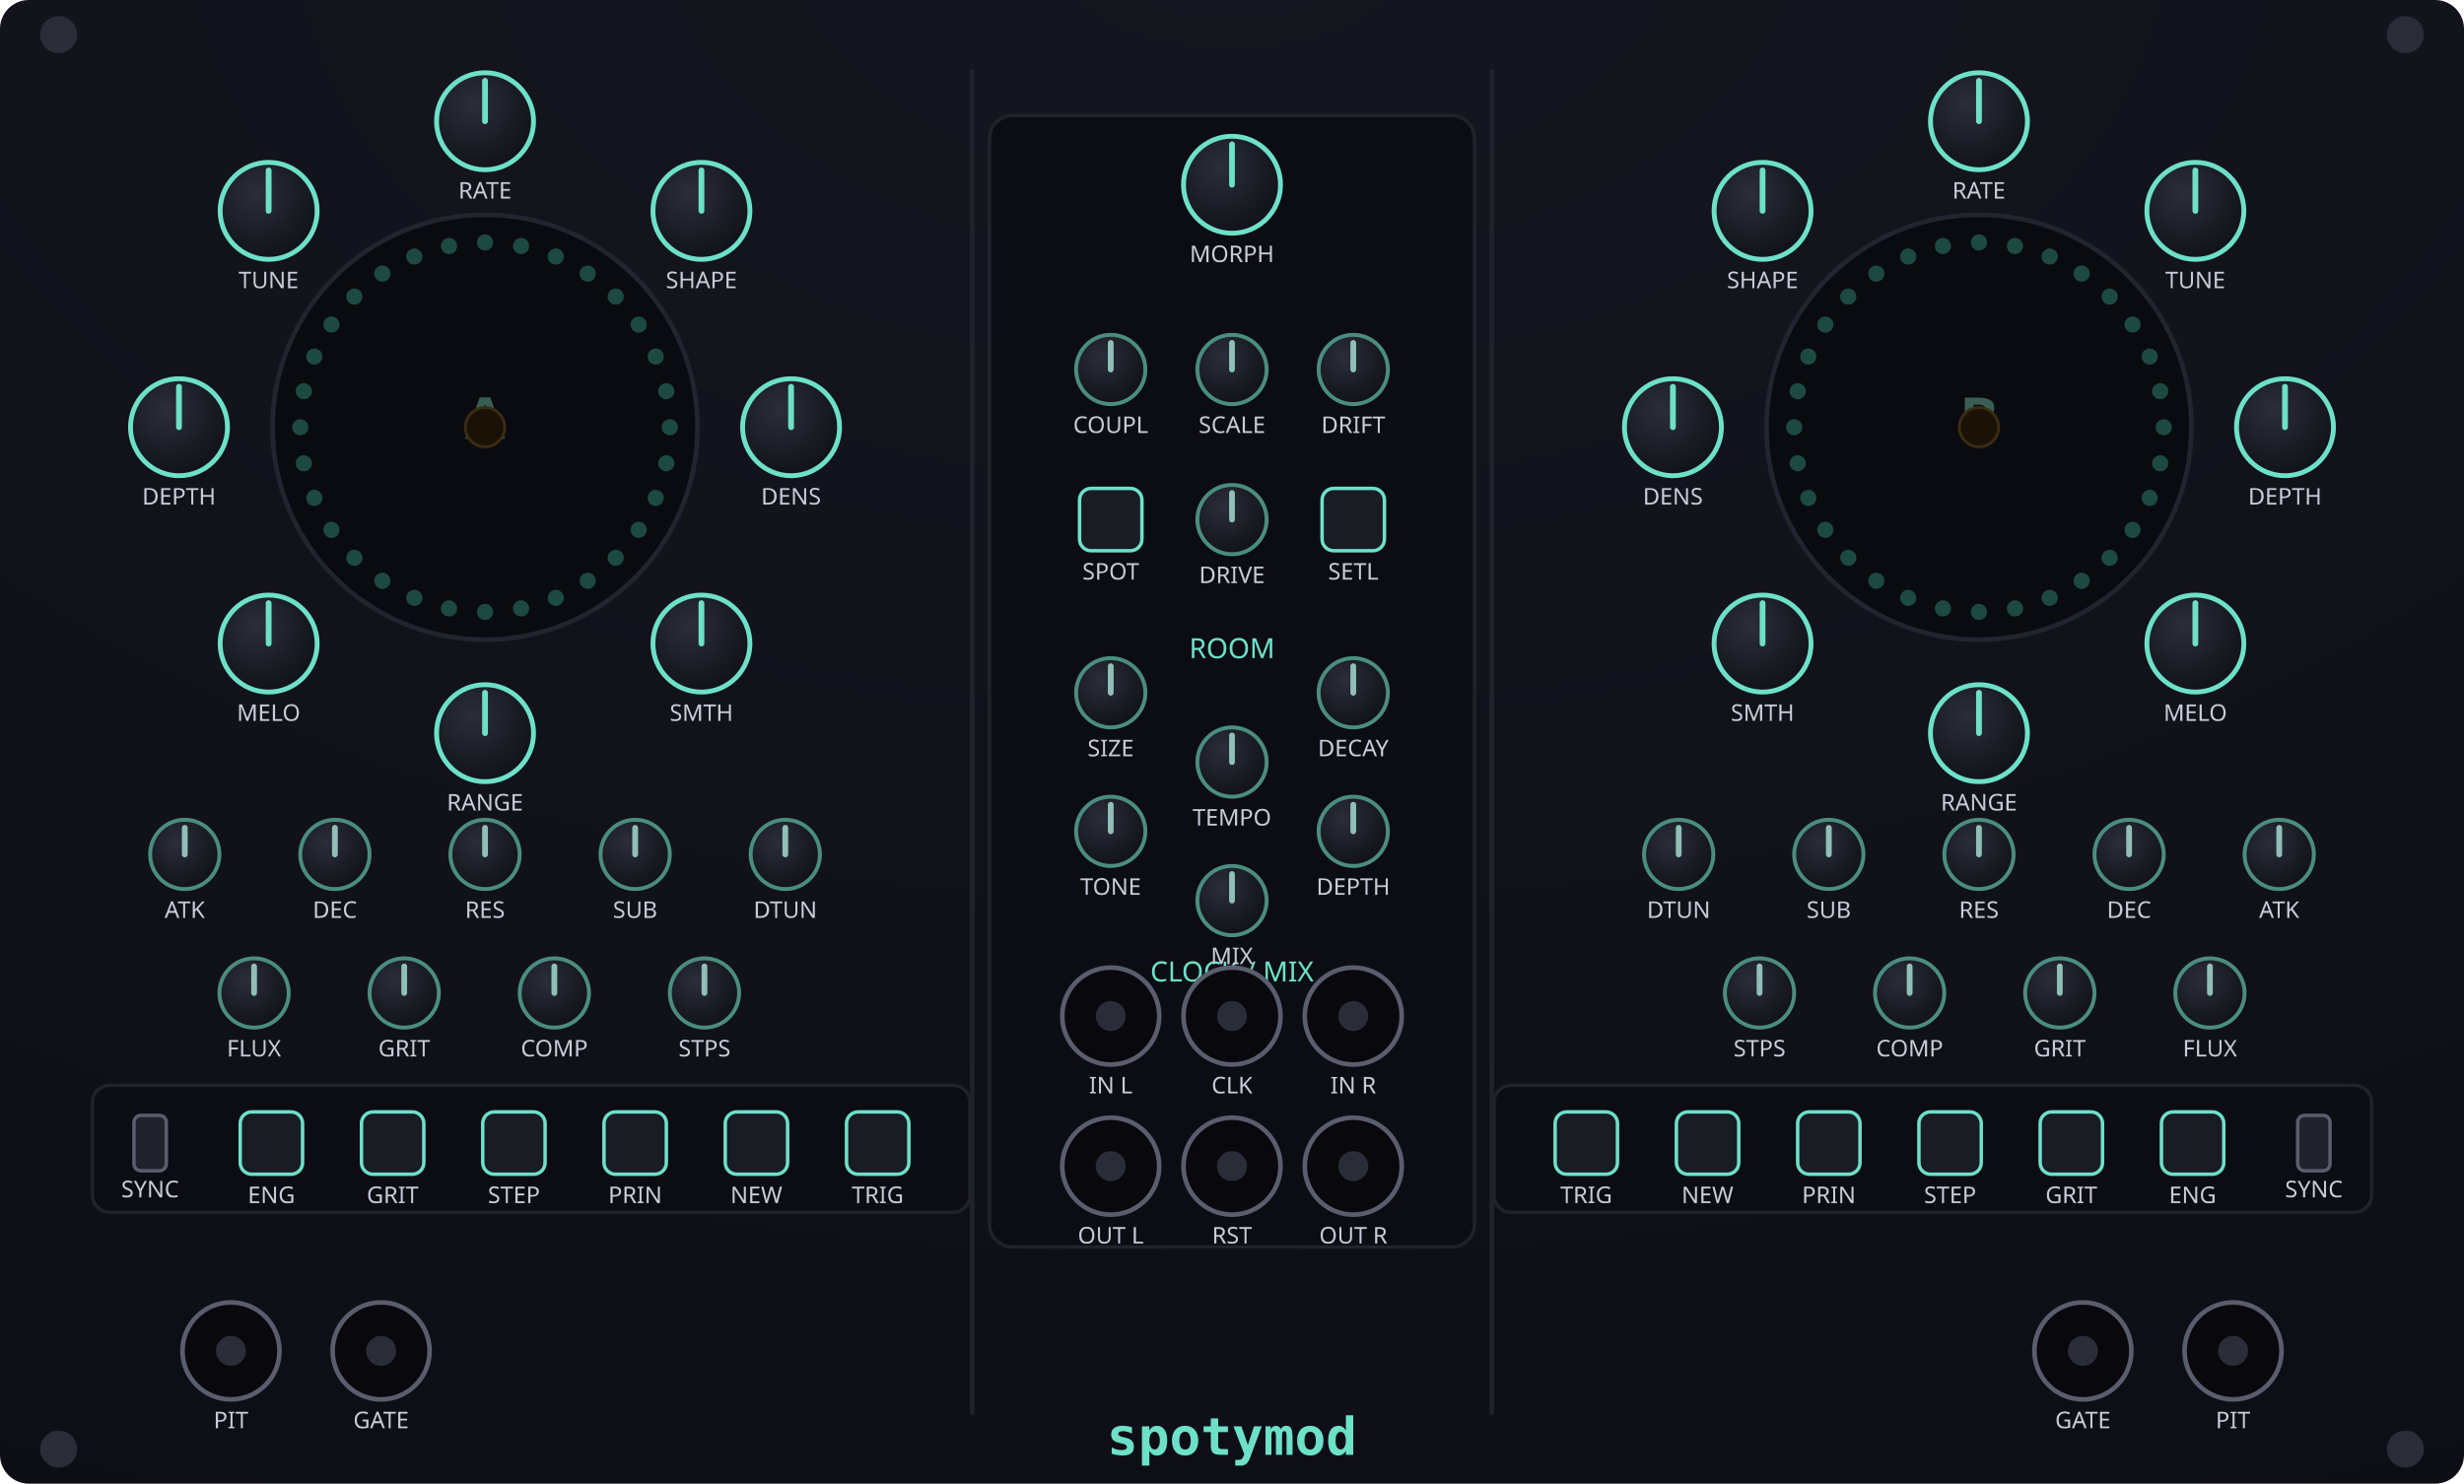
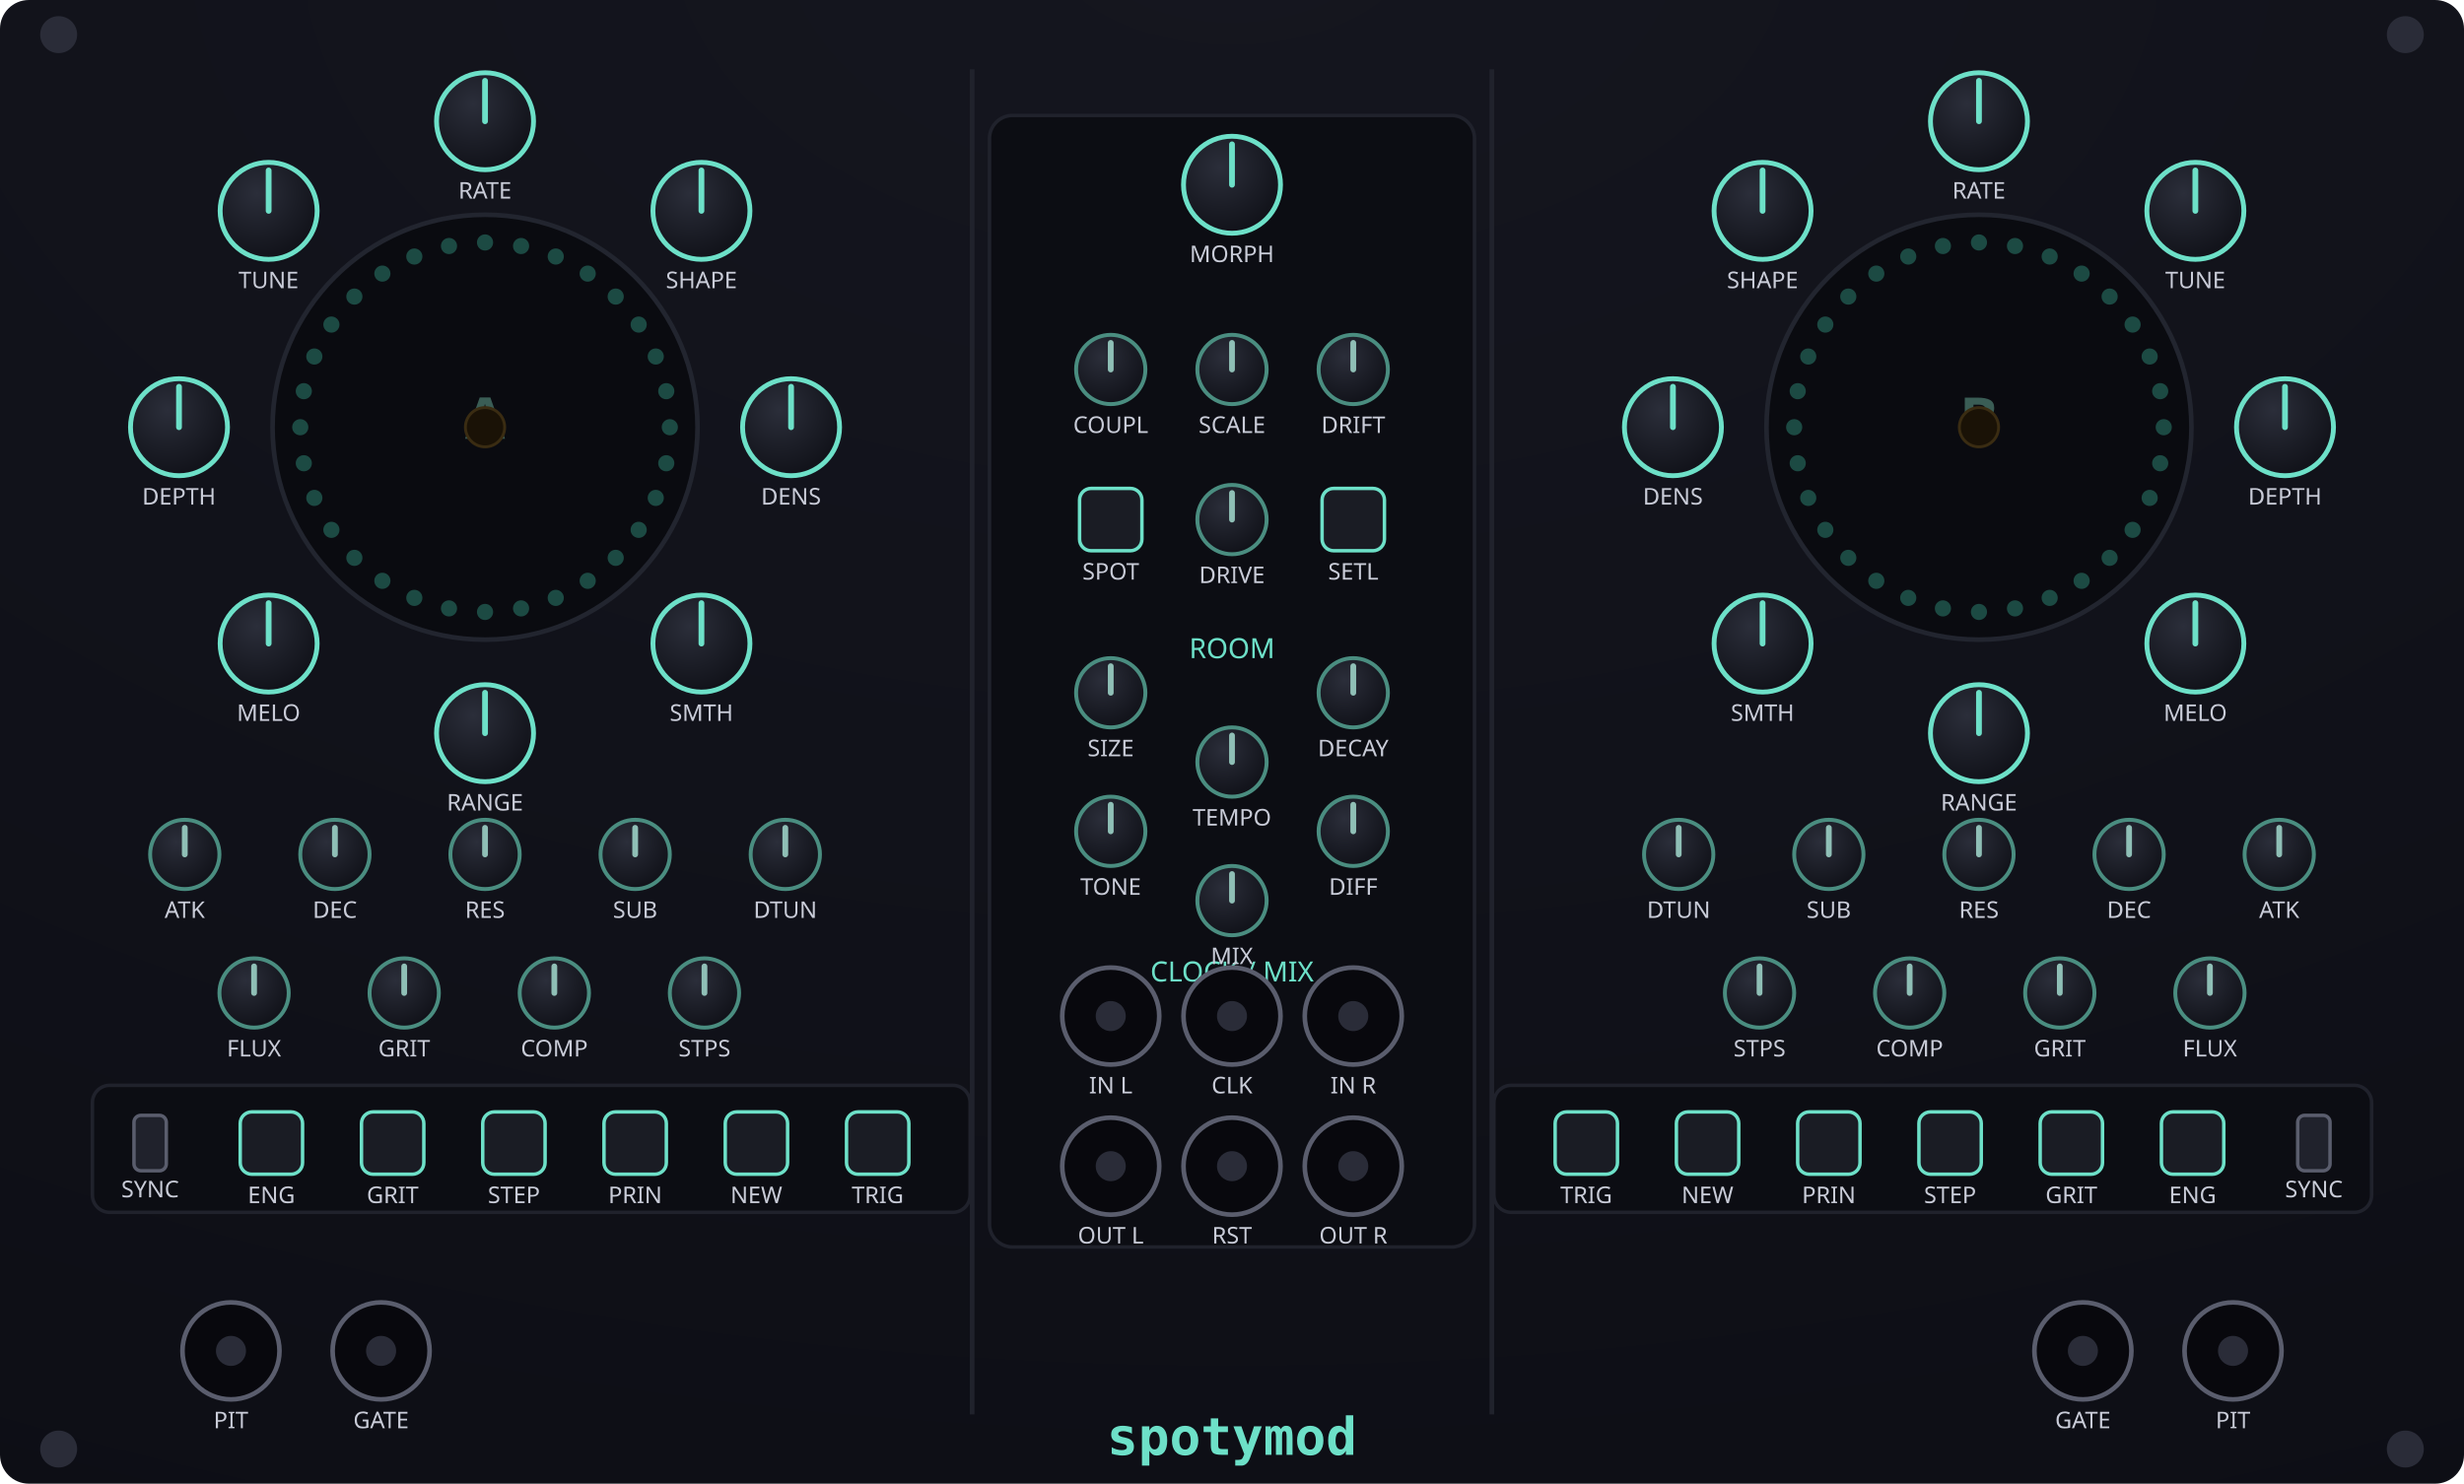
<svg xmlns="http://www.w3.org/2000/svg" width="213.360mm" height="128.500mm" viewBox="0 0 213.360 128.500">
  <defs>
    <radialGradient id="knobMetal" cx="38%" cy="32%" r="75%">
      <stop offset="0%" stop-color="#2b2e3a" />
      <stop offset="55%" stop-color="#1b1d26" />
      <stop offset="100%" stop-color="#0f1017" />
    </radialGradient>
    <radialGradient id="plate" cx="50%" cy="-5%" r="120%">
      <stop offset="0%" stop-color="#15161f" />
      <stop offset="100%" stop-color="#0d0e15" />
    </radialGradient>
    <filter id="ledGlow" x="-140%" y="-140%" width="380%" height="380%">
      <feGaussianBlur stdDeviation="0.6" result="b" />
      <feMerge>
        <feMergeNode in="b" />
        <feMergeNode in="SourceGraphic" />
      </feMerge>
    </filter>
  </defs>
  <rect x="0" y="0" width="213.360" height="128.500" rx="2.5" fill="url(#plate)" />
  <line x1="84.180" y1="6" x2="84.180" y2="122.500" stroke="#20222c" stroke-width="0.4" />
  <line x1="129.180" y1="6" x2="129.180" y2="122.500" stroke="#20222c" stroke-width="0.4" />
  <circle cx="5.080" cy="3.000" r="1.6" fill="#2a2c38" />
  <circle cx="5.080" cy="125.500" r="1.6" fill="#2a2c38" />
  <circle cx="208.280" cy="3.000" r="1.6" fill="#2a2c38" />
  <circle cx="208.280" cy="125.500" r="1.6" fill="#2a2c38" />
  <circle cx="42.000" cy="37.000" r="18.400" fill="#0a0b10" stroke="#22252f" stroke-width="0.4" />
  <circle cx="42.000" cy="21.000" r="0.7" fill="#1c4a43" />
  <circle cx="45.121" cy="21.307" r="0.7" fill="#1c4a43" />
  <circle cx="48.123" cy="22.218" r="0.7" fill="#1c4a43" />
  <circle cx="50.889" cy="23.696" r="0.7" fill="#1c4a43" />
  <circle cx="53.314" cy="25.686" r="0.7" fill="#1c4a43" />
  <circle cx="55.304" cy="28.111" r="0.7" fill="#1c4a43" />
  <circle cx="56.782" cy="30.877" r="0.7" fill="#1c4a43" />
  <circle cx="57.693" cy="33.879" r="0.7" fill="#1c4a43" />
  <circle cx="58.000" cy="37.000" r="0.7" fill="#1c4a43" />
  <circle cx="57.693" cy="40.121" r="0.7" fill="#1c4a43" />
  <circle cx="56.782" cy="43.123" r="0.7" fill="#1c4a43" />
  <circle cx="55.304" cy="45.889" r="0.7" fill="#1c4a43" />
  <circle cx="53.314" cy="48.314" r="0.7" fill="#1c4a43" />
  <circle cx="50.889" cy="50.304" r="0.7" fill="#1c4a43" />
  <circle cx="48.123" cy="51.782" r="0.7" fill="#1c4a43" />
  <circle cx="45.121" cy="52.693" r="0.7" fill="#1c4a43" />
  <circle cx="42.000" cy="53.000" r="0.7" fill="#1c4a43" />
  <circle cx="38.879" cy="52.693" r="0.7" fill="#1c4a43" />
  <circle cx="35.877" cy="51.782" r="0.7" fill="#1c4a43" />
  <circle cx="33.111" cy="50.304" r="0.7" fill="#1c4a43" />
  <circle cx="30.686" cy="48.314" r="0.7" fill="#1c4a43" />
  <circle cx="28.696" cy="45.889" r="0.7" fill="#1c4a43" />
  <circle cx="27.218" cy="43.123" r="0.7" fill="#1c4a43" />
  <circle cx="26.307" cy="40.121" r="0.7" fill="#1c4a43" />
  <circle cx="26.000" cy="37.000" r="0.7" fill="#1c4a43" />
  <circle cx="26.307" cy="33.879" r="0.7" fill="#1c4a43" />
  <circle cx="27.218" cy="30.877" r="0.7" fill="#1c4a43" />
  <circle cx="28.696" cy="28.111" r="0.7" fill="#1c4a43" />
  <circle cx="30.686" cy="25.686" r="0.7" fill="#1c4a43" />
  <circle cx="33.111" cy="23.696" r="0.7" fill="#1c4a43" />
  <circle cx="35.877" cy="22.218" r="0.7" fill="#1c4a43" />
  <circle cx="38.879" cy="21.307" r="0.7" fill="#1c4a43" />
  <circle cx="171.360" cy="37.000" r="18.400" fill="#0a0b10" stroke="#22252f" stroke-width="0.4" />
  <circle cx="171.360" cy="21.000" r="0.7" fill="#1c4a43" />
  <circle cx="174.481" cy="21.307" r="0.7" fill="#1c4a43" />
  <circle cx="177.483" cy="22.218" r="0.7" fill="#1c4a43" />
  <circle cx="180.249" cy="23.696" r="0.7" fill="#1c4a43" />
  <circle cx="182.674" cy="25.686" r="0.7" fill="#1c4a43" />
  <circle cx="184.664" cy="28.111" r="0.7" fill="#1c4a43" />
  <circle cx="186.142" cy="30.877" r="0.7" fill="#1c4a43" />
  <circle cx="187.053" cy="33.879" r="0.7" fill="#1c4a43" />
  <circle cx="187.360" cy="37.000" r="0.7" fill="#1c4a43" />
  <circle cx="187.053" cy="40.121" r="0.7" fill="#1c4a43" />
  <circle cx="186.142" cy="43.123" r="0.7" fill="#1c4a43" />
  <circle cx="184.664" cy="45.889" r="0.7" fill="#1c4a43" />
  <circle cx="182.674" cy="48.314" r="0.7" fill="#1c4a43" />
  <circle cx="180.249" cy="50.304" r="0.7" fill="#1c4a43" />
  <circle cx="177.483" cy="51.782" r="0.7" fill="#1c4a43" />
  <circle cx="174.481" cy="52.693" r="0.7" fill="#1c4a43" />
  <circle cx="171.360" cy="53.000" r="0.7" fill="#1c4a43" />
  <circle cx="168.239" cy="52.693" r="0.7" fill="#1c4a43" />
  <circle cx="165.237" cy="51.782" r="0.7" fill="#1c4a43" />
  <circle cx="162.471" cy="50.304" r="0.7" fill="#1c4a43" />
  <circle cx="160.046" cy="48.314" r="0.7" fill="#1c4a43" />
  <circle cx="158.056" cy="45.889" r="0.7" fill="#1c4a43" />
  <circle cx="156.578" cy="43.123" r="0.7" fill="#1c4a43" />
  <circle cx="155.667" cy="40.121" r="0.7" fill="#1c4a43" />
  <circle cx="155.360" cy="37.000" r="0.7" fill="#1c4a43" />
  <circle cx="155.667" cy="33.879" r="0.7" fill="#1c4a43" />
  <circle cx="156.578" cy="30.877" r="0.7" fill="#1c4a43" />
  <circle cx="158.056" cy="28.111" r="0.7" fill="#1c4a43" />
  <circle cx="160.046" cy="25.686" r="0.7" fill="#1c4a43" />
  <circle cx="162.471" cy="23.696" r="0.7" fill="#1c4a43" />
  <circle cx="165.237" cy="22.218" r="0.7" fill="#1c4a43" />
  <circle cx="168.239" cy="21.307" r="0.7" fill="#1c4a43" />
  <rect x="8.000" y="94.0" width="76.000" height="11.0" rx="1.5" fill="#0c0d13" stroke="#20222c" stroke-width="0.3" />
  <rect x="129.360" y="94.0" width="76.000" height="11.0" rx="1.5" fill="#0c0d13" stroke="#20222c" stroke-width="0.3" />
  <rect x="85.680" y="10.0" width="42.0" height="98.0" rx="2" fill="#0c0d13" stroke="#20222c" stroke-width="0.3" />
  <text x="42.000" y="38.000" fill="#3a5d55" text-anchor="middle" font-family="sans-serif" font-size="5" font-weight="bold">A</text>
  <text x="171.360" y="38.000" fill="#3a5d55" text-anchor="middle" font-family="sans-serif" font-size="5" font-weight="bold">B</text>
  <text x="106.680" y="57.000" fill="#6de0c8" text-anchor="middle" font-family="sans-serif" font-size="2.4">ROOM</text>
  <text x="106.680" y="85.000" fill="#6de0c8" text-anchor="middle" font-family="sans-serif" font-size="2.4">CLOCK / MIX</text>
  <text x="106.680" y="126.000" fill="#6de0c8" text-anchor="middle" font-family="monospace" font-size="4.5" font-weight="bold">spotymod</text>
  <circle cx="42.000" cy="10.500" r="4.200" fill="url(#knobMetal)" stroke="#6de0c8" stroke-width="0.42" />
  <line x1="42.000" y1="10.500" x2="42.000" y2="7.000" stroke="#6de0c8" stroke-width="0.5" stroke-linecap="round" />
  <text x="42.000" y="17.200" fill="#c9ccd8" text-anchor="middle" font-family="sans-serif" font-size="2.0">RATE</text>
  <circle cx="60.738" cy="18.262" r="4.200" fill="url(#knobMetal)" stroke="#6de0c8" stroke-width="0.42" />
  <line x1="60.738" y1="18.262" x2="60.738" y2="14.762" stroke="#6de0c8" stroke-width="0.5" stroke-linecap="round" />
  <text x="60.738" y="24.962" fill="#c9ccd8" text-anchor="middle" font-family="sans-serif" font-size="2.0">SHAPE</text>
  <circle cx="68.500" cy="37.000" r="4.200" fill="url(#knobMetal)" stroke="#6de0c8" stroke-width="0.42" />
  <line x1="68.500" y1="37.000" x2="68.500" y2="33.500" stroke="#6de0c8" stroke-width="0.5" stroke-linecap="round" />
  <text x="68.500" y="43.700" fill="#c9ccd8" text-anchor="middle" font-family="sans-serif" font-size="2.0">DENS</text>
  <circle cx="60.738" cy="55.738" r="4.200" fill="url(#knobMetal)" stroke="#6de0c8" stroke-width="0.42" />
  <line x1="60.738" y1="55.738" x2="60.738" y2="52.238" stroke="#6de0c8" stroke-width="0.5" stroke-linecap="round" />
  <text x="60.738" y="62.438" fill="#c9ccd8" text-anchor="middle" font-family="sans-serif" font-size="2.0">SMTH</text>
  <circle cx="42.000" cy="63.500" r="4.200" fill="url(#knobMetal)" stroke="#6de0c8" stroke-width="0.42" />
  <line x1="42.000" y1="63.500" x2="42.000" y2="60.000" stroke="#6de0c8" stroke-width="0.5" stroke-linecap="round" />
  <text x="42.000" y="70.200" fill="#c9ccd8" text-anchor="middle" font-family="sans-serif" font-size="2.0">RANGE</text>
  <circle cx="23.262" cy="55.738" r="4.200" fill="url(#knobMetal)" stroke="#6de0c8" stroke-width="0.42" />
  <line x1="23.262" y1="55.738" x2="23.262" y2="52.238" stroke="#6de0c8" stroke-width="0.5" stroke-linecap="round" />
  <text x="23.262" y="62.438" fill="#c9ccd8" text-anchor="middle" font-family="sans-serif" font-size="2.0">MELO</text>
  <circle cx="15.500" cy="37.000" r="4.200" fill="url(#knobMetal)" stroke="#6de0c8" stroke-width="0.42" />
  <line x1="15.500" y1="37.000" x2="15.500" y2="33.500" stroke="#6de0c8" stroke-width="0.5" stroke-linecap="round" />
  <text x="15.500" y="43.700" fill="#c9ccd8" text-anchor="middle" font-family="sans-serif" font-size="2.0">DEPTH</text>
  <circle cx="23.262" cy="18.262" r="4.200" fill="url(#knobMetal)" stroke="#6de0c8" stroke-width="0.42" />
  <line x1="23.262" y1="18.262" x2="23.262" y2="14.762" stroke="#6de0c8" stroke-width="0.5" stroke-linecap="round" />
  <text x="23.262" y="24.962" fill="#c9ccd8" text-anchor="middle" font-family="sans-serif" font-size="2.0">TUNE</text>
  <circle cx="16.000" cy="74.000" r="3.000" fill="url(#knobMetal)" stroke="#4a8d80" stroke-width="0.34" />
  <line x1="16.000" y1="74.000" x2="16.000" y2="71.700" stroke="#8fbfb6" stroke-width="0.5" stroke-linecap="round" />
  <text x="16.000" y="79.500" fill="#c9ccd8" text-anchor="middle" font-family="sans-serif" font-size="2.0">ATK</text>
  <circle cx="29.000" cy="74.000" r="3.000" fill="url(#knobMetal)" stroke="#4a8d80" stroke-width="0.34" />
  <line x1="29.000" y1="74.000" x2="29.000" y2="71.700" stroke="#8fbfb6" stroke-width="0.5" stroke-linecap="round" />
  <text x="29.000" y="79.500" fill="#c9ccd8" text-anchor="middle" font-family="sans-serif" font-size="2.0">DEC</text>
  <circle cx="42.000" cy="74.000" r="3.000" fill="url(#knobMetal)" stroke="#4a8d80" stroke-width="0.34" />
  <line x1="42.000" y1="74.000" x2="42.000" y2="71.700" stroke="#8fbfb6" stroke-width="0.5" stroke-linecap="round" />
  <text x="42.000" y="79.500" fill="#c9ccd8" text-anchor="middle" font-family="sans-serif" font-size="2.0">RES</text>
  <circle cx="55.000" cy="74.000" r="3.000" fill="url(#knobMetal)" stroke="#4a8d80" stroke-width="0.34" />
  <line x1="55.000" y1="74.000" x2="55.000" y2="71.700" stroke="#8fbfb6" stroke-width="0.5" stroke-linecap="round" />
  <text x="55.000" y="79.500" fill="#c9ccd8" text-anchor="middle" font-family="sans-serif" font-size="2.0">SUB</text>
  <circle cx="68.000" cy="74.000" r="3.000" fill="url(#knobMetal)" stroke="#4a8d80" stroke-width="0.34" />
  <line x1="68.000" y1="74.000" x2="68.000" y2="71.700" stroke="#8fbfb6" stroke-width="0.5" stroke-linecap="round" />
  <text x="68.000" y="79.500" fill="#c9ccd8" text-anchor="middle" font-family="sans-serif" font-size="2.0">DTUN</text>
  <circle cx="22.000" cy="86.000" r="3.000" fill="url(#knobMetal)" stroke="#4a8d80" stroke-width="0.34" />
  <line x1="22.000" y1="86.000" x2="22.000" y2="83.700" stroke="#8fbfb6" stroke-width="0.5" stroke-linecap="round" />
  <text x="22.000" y="91.500" fill="#c9ccd8" text-anchor="middle" font-family="sans-serif" font-size="2.0">FLUX</text>
  <circle cx="35.000" cy="86.000" r="3.000" fill="url(#knobMetal)" stroke="#4a8d80" stroke-width="0.34" />
  <line x1="35.000" y1="86.000" x2="35.000" y2="83.700" stroke="#8fbfb6" stroke-width="0.5" stroke-linecap="round" />
  <text x="35.000" y="91.500" fill="#c9ccd8" text-anchor="middle" font-family="sans-serif" font-size="2.0">GRIT</text>
  <circle cx="48.000" cy="86.000" r="3.000" fill="url(#knobMetal)" stroke="#4a8d80" stroke-width="0.34" />
  <line x1="48.000" y1="86.000" x2="48.000" y2="83.700" stroke="#8fbfb6" stroke-width="0.5" stroke-linecap="round" />
  <text x="48.000" y="91.500" fill="#c9ccd8" text-anchor="middle" font-family="sans-serif" font-size="2.0">COMP</text>
  <circle cx="61.000" cy="86.000" r="3.000" fill="url(#knobMetal)" stroke="#4a8d80" stroke-width="0.34" />
  <line x1="61.000" y1="86.000" x2="61.000" y2="83.700" stroke="#8fbfb6" stroke-width="0.5" stroke-linecap="round" />
  <text x="61.000" y="91.500" fill="#c9ccd8" text-anchor="middle" font-family="sans-serif" font-size="2.0">STPS</text>
  <rect x="11.600" y="96.600" width="2.8" height="4.8" rx="0.6" fill="#20222c" stroke="#5a5d6d" stroke-width="0.3" />
  <text x="13.000" y="103.700" fill="#c9ccd8" text-anchor="middle" font-family="sans-serif" font-size="2.0">SYNC</text>
  <rect x="20.800" y="96.300" width="5.400" height="5.400" rx="1.0" fill="#1a1c24" stroke="#6de0c8" stroke-width="0.3" />
  <text x="23.500" y="104.200" fill="#c9ccd8" text-anchor="middle" font-family="sans-serif" font-size="2.0">ENG</text>
  <rect x="31.300" y="96.300" width="5.400" height="5.400" rx="1.0" fill="#1a1c24" stroke="#6de0c8" stroke-width="0.3" />
  <text x="34.000" y="104.200" fill="#c9ccd8" text-anchor="middle" font-family="sans-serif" font-size="2.0">GRIT</text>
  <rect x="41.800" y="96.300" width="5.400" height="5.400" rx="1.0" fill="#1a1c24" stroke="#6de0c8" stroke-width="0.3" />
  <text x="44.500" y="104.200" fill="#c9ccd8" text-anchor="middle" font-family="sans-serif" font-size="2.0">STEP</text>
  <rect x="52.300" y="96.300" width="5.400" height="5.400" rx="1.0" fill="#1a1c24" stroke="#6de0c8" stroke-width="0.3" />
  <text x="55.000" y="104.200" fill="#c9ccd8" text-anchor="middle" font-family="sans-serif" font-size="2.0">PRIN</text>
  <rect x="62.800" y="96.300" width="5.400" height="5.400" rx="1.0" fill="#1a1c24" stroke="#6de0c8" stroke-width="0.3" />
  <text x="65.500" y="104.200" fill="#c9ccd8" text-anchor="middle" font-family="sans-serif" font-size="2.0">NEW</text>
  <rect x="73.300" y="96.300" width="5.400" height="5.400" rx="1.0" fill="#1a1c24" stroke="#6de0c8" stroke-width="0.3" />
  <text x="76.000" y="104.200" fill="#c9ccd8" text-anchor="middle" font-family="sans-serif" font-size="2.0">TRIG</text>
  <circle cx="171.360" cy="10.500" r="4.200" fill="url(#knobMetal)" stroke="#6de0c8" stroke-width="0.42" />
  <line x1="171.360" y1="10.500" x2="171.360" y2="7.000" stroke="#6de0c8" stroke-width="0.5" stroke-linecap="round" />
  <text x="171.360" y="17.200" fill="#c9ccd8" text-anchor="middle" font-family="sans-serif" font-size="2.0">RATE</text>
  <circle cx="152.622" cy="18.262" r="4.200" fill="url(#knobMetal)" stroke="#6de0c8" stroke-width="0.42" />
  <line x1="152.622" y1="18.262" x2="152.622" y2="14.762" stroke="#6de0c8" stroke-width="0.5" stroke-linecap="round" />
  <text x="152.622" y="24.962" fill="#c9ccd8" text-anchor="middle" font-family="sans-serif" font-size="2.0">SHAPE</text>
  <circle cx="144.860" cy="37.000" r="4.200" fill="url(#knobMetal)" stroke="#6de0c8" stroke-width="0.42" />
  <line x1="144.860" y1="37.000" x2="144.860" y2="33.500" stroke="#6de0c8" stroke-width="0.5" stroke-linecap="round" />
  <text x="144.860" y="43.700" fill="#c9ccd8" text-anchor="middle" font-family="sans-serif" font-size="2.0">DENS</text>
  <circle cx="152.622" cy="55.738" r="4.200" fill="url(#knobMetal)" stroke="#6de0c8" stroke-width="0.42" />
  <line x1="152.622" y1="55.738" x2="152.622" y2="52.238" stroke="#6de0c8" stroke-width="0.5" stroke-linecap="round" />
  <text x="152.622" y="62.438" fill="#c9ccd8" text-anchor="middle" font-family="sans-serif" font-size="2.0">SMTH</text>
  <circle cx="171.360" cy="63.500" r="4.200" fill="url(#knobMetal)" stroke="#6de0c8" stroke-width="0.42" />
  <line x1="171.360" y1="63.500" x2="171.360" y2="60.000" stroke="#6de0c8" stroke-width="0.5" stroke-linecap="round" />
  <text x="171.360" y="70.200" fill="#c9ccd8" text-anchor="middle" font-family="sans-serif" font-size="2.0">RANGE</text>
  <circle cx="190.098" cy="55.738" r="4.200" fill="url(#knobMetal)" stroke="#6de0c8" stroke-width="0.42" />
  <line x1="190.098" y1="55.738" x2="190.098" y2="52.238" stroke="#6de0c8" stroke-width="0.5" stroke-linecap="round" />
  <text x="190.098" y="62.438" fill="#c9ccd8" text-anchor="middle" font-family="sans-serif" font-size="2.0">MELO</text>
  <circle cx="197.860" cy="37.000" r="4.200" fill="url(#knobMetal)" stroke="#6de0c8" stroke-width="0.42" />
  <line x1="197.860" y1="37.000" x2="197.860" y2="33.500" stroke="#6de0c8" stroke-width="0.5" stroke-linecap="round" />
  <text x="197.860" y="43.700" fill="#c9ccd8" text-anchor="middle" font-family="sans-serif" font-size="2.0">DEPTH</text>
  <circle cx="190.098" cy="18.262" r="4.200" fill="url(#knobMetal)" stroke="#6de0c8" stroke-width="0.42" />
  <line x1="190.098" y1="18.262" x2="190.098" y2="14.762" stroke="#6de0c8" stroke-width="0.5" stroke-linecap="round" />
  <text x="190.098" y="24.962" fill="#c9ccd8" text-anchor="middle" font-family="sans-serif" font-size="2.0">TUNE</text>
  <circle cx="197.360" cy="74.000" r="3.000" fill="url(#knobMetal)" stroke="#4a8d80" stroke-width="0.34" />
  <line x1="197.360" y1="74.000" x2="197.360" y2="71.700" stroke="#8fbfb6" stroke-width="0.5" stroke-linecap="round" />
  <text x="197.360" y="79.500" fill="#c9ccd8" text-anchor="middle" font-family="sans-serif" font-size="2.0">ATK</text>
  <circle cx="184.360" cy="74.000" r="3.000" fill="url(#knobMetal)" stroke="#4a8d80" stroke-width="0.34" />
  <line x1="184.360" y1="74.000" x2="184.360" y2="71.700" stroke="#8fbfb6" stroke-width="0.5" stroke-linecap="round" />
  <text x="184.360" y="79.500" fill="#c9ccd8" text-anchor="middle" font-family="sans-serif" font-size="2.0">DEC</text>
  <circle cx="171.360" cy="74.000" r="3.000" fill="url(#knobMetal)" stroke="#4a8d80" stroke-width="0.34" />
  <line x1="171.360" y1="74.000" x2="171.360" y2="71.700" stroke="#8fbfb6" stroke-width="0.5" stroke-linecap="round" />
  <text x="171.360" y="79.500" fill="#c9ccd8" text-anchor="middle" font-family="sans-serif" font-size="2.0">RES</text>
  <circle cx="158.360" cy="74.000" r="3.000" fill="url(#knobMetal)" stroke="#4a8d80" stroke-width="0.34" />
  <line x1="158.360" y1="74.000" x2="158.360" y2="71.700" stroke="#8fbfb6" stroke-width="0.5" stroke-linecap="round" />
  <text x="158.360" y="79.500" fill="#c9ccd8" text-anchor="middle" font-family="sans-serif" font-size="2.0">SUB</text>
  <circle cx="145.360" cy="74.000" r="3.000" fill="url(#knobMetal)" stroke="#4a8d80" stroke-width="0.34" />
  <line x1="145.360" y1="74.000" x2="145.360" y2="71.700" stroke="#8fbfb6" stroke-width="0.5" stroke-linecap="round" />
  <text x="145.360" y="79.500" fill="#c9ccd8" text-anchor="middle" font-family="sans-serif" font-size="2.0">DTUN</text>
  <circle cx="191.360" cy="86.000" r="3.000" fill="url(#knobMetal)" stroke="#4a8d80" stroke-width="0.34" />
  <line x1="191.360" y1="86.000" x2="191.360" y2="83.700" stroke="#8fbfb6" stroke-width="0.5" stroke-linecap="round" />
  <text x="191.360" y="91.500" fill="#c9ccd8" text-anchor="middle" font-family="sans-serif" font-size="2.0">FLUX</text>
  <circle cx="178.360" cy="86.000" r="3.000" fill="url(#knobMetal)" stroke="#4a8d80" stroke-width="0.34" />
  <line x1="178.360" y1="86.000" x2="178.360" y2="83.700" stroke="#8fbfb6" stroke-width="0.5" stroke-linecap="round" />
  <text x="178.360" y="91.500" fill="#c9ccd8" text-anchor="middle" font-family="sans-serif" font-size="2.0">GRIT</text>
  <circle cx="165.360" cy="86.000" r="3.000" fill="url(#knobMetal)" stroke="#4a8d80" stroke-width="0.34" />
  <line x1="165.360" y1="86.000" x2="165.360" y2="83.700" stroke="#8fbfb6" stroke-width="0.5" stroke-linecap="round" />
  <text x="165.360" y="91.500" fill="#c9ccd8" text-anchor="middle" font-family="sans-serif" font-size="2.0">COMP</text>
  <circle cx="152.360" cy="86.000" r="3.000" fill="url(#knobMetal)" stroke="#4a8d80" stroke-width="0.34" />
  <line x1="152.360" y1="86.000" x2="152.360" y2="83.700" stroke="#8fbfb6" stroke-width="0.5" stroke-linecap="round" />
  <text x="152.360" y="91.500" fill="#c9ccd8" text-anchor="middle" font-family="sans-serif" font-size="2.0">STPS</text>
  <rect x="198.960" y="96.600" width="2.8" height="4.8" rx="0.6" fill="#20222c" stroke="#5a5d6d" stroke-width="0.3" />
  <text x="200.360" y="103.700" fill="#c9ccd8" text-anchor="middle" font-family="sans-serif" font-size="2.0">SYNC</text>
  <rect x="187.160" y="96.300" width="5.400" height="5.400" rx="1.0" fill="#1a1c24" stroke="#6de0c8" stroke-width="0.3" />
  <text x="189.860" y="104.200" fill="#c9ccd8" text-anchor="middle" font-family="sans-serif" font-size="2.0">ENG</text>
  <rect x="176.660" y="96.300" width="5.400" height="5.400" rx="1.0" fill="#1a1c24" stroke="#6de0c8" stroke-width="0.3" />
  <text x="179.360" y="104.200" fill="#c9ccd8" text-anchor="middle" font-family="sans-serif" font-size="2.0">GRIT</text>
  <rect x="166.160" y="96.300" width="5.400" height="5.400" rx="1.0" fill="#1a1c24" stroke="#6de0c8" stroke-width="0.3" />
  <text x="168.860" y="104.200" fill="#c9ccd8" text-anchor="middle" font-family="sans-serif" font-size="2.0">STEP</text>
  <rect x="155.660" y="96.300" width="5.400" height="5.400" rx="1.0" fill="#1a1c24" stroke="#6de0c8" stroke-width="0.3" />
  <text x="158.360" y="104.200" fill="#c9ccd8" text-anchor="middle" font-family="sans-serif" font-size="2.0">PRIN</text>
  <rect x="145.160" y="96.300" width="5.400" height="5.400" rx="1.0" fill="#1a1c24" stroke="#6de0c8" stroke-width="0.3" />
  <text x="147.860" y="104.200" fill="#c9ccd8" text-anchor="middle" font-family="sans-serif" font-size="2.0">NEW</text>
  <rect x="134.660" y="96.300" width="5.400" height="5.400" rx="1.0" fill="#1a1c24" stroke="#6de0c8" stroke-width="0.3" />
  <text x="137.360" y="104.200" fill="#c9ccd8" text-anchor="middle" font-family="sans-serif" font-size="2.0">TRIG</text>
  <circle cx="106.680" cy="16.000" r="4.200" fill="url(#knobMetal)" stroke="#6de0c8" stroke-width="0.42" />
  <line x1="106.680" y1="16.000" x2="106.680" y2="12.500" stroke="#6de0c8" stroke-width="0.5" stroke-linecap="round" />
  <text x="106.680" y="22.700" fill="#c9ccd8" text-anchor="middle" font-family="sans-serif" font-size="2.0">MORPH</text>
  <circle cx="96.180" cy="32.000" r="3.000" fill="url(#knobMetal)" stroke="#4a8d80" stroke-width="0.34" />
  <line x1="96.180" y1="32.000" x2="96.180" y2="29.700" stroke="#8fbfb6" stroke-width="0.5" stroke-linecap="round" />
  <text x="96.180" y="37.500" fill="#c9ccd8" text-anchor="middle" font-family="sans-serif" font-size="2.0">COUPL</text>
  <circle cx="106.680" cy="32.000" r="3.000" fill="url(#knobMetal)" stroke="#4a8d80" stroke-width="0.34" />
  <line x1="106.680" y1="32.000" x2="106.680" y2="29.700" stroke="#8fbfb6" stroke-width="0.5" stroke-linecap="round" />
  <text x="106.680" y="37.500" fill="#c9ccd8" text-anchor="middle" font-family="sans-serif" font-size="2.0">SCALE</text>
  <circle cx="117.180" cy="32.000" r="3.000" fill="url(#knobMetal)" stroke="#4a8d80" stroke-width="0.34" />
  <line x1="117.180" y1="32.000" x2="117.180" y2="29.700" stroke="#8fbfb6" stroke-width="0.5" stroke-linecap="round" />
  <text x="117.180" y="37.500" fill="#c9ccd8" text-anchor="middle" font-family="sans-serif" font-size="2.0">DRIFT</text>
  <rect x="93.480" y="42.300" width="5.400" height="5.400" rx="1.0" fill="#1a1c24" stroke="#6de0c8" stroke-width="0.3" />
  <text x="96.180" y="50.200" fill="#c9ccd8" text-anchor="middle" font-family="sans-serif" font-size="2.0">SPOT</text>
  <circle cx="106.680" cy="45.000" r="3.000" fill="url(#knobMetal)" stroke="#4a8d80" stroke-width="0.34" />
  <line x1="106.680" y1="45.000" x2="106.680" y2="42.700" stroke="#8fbfb6" stroke-width="0.5" stroke-linecap="round" />
  <text x="106.680" y="50.500" fill="#c9ccd8" text-anchor="middle" font-family="sans-serif" font-size="2.0">DRIVE</text>
  <rect x="114.480" y="42.300" width="5.400" height="5.400" rx="1.0" fill="#1a1c24" stroke="#6de0c8" stroke-width="0.3" />
  <text x="117.180" y="50.200" fill="#c9ccd8" text-anchor="middle" font-family="sans-serif" font-size="2.0">SETL</text>
  <circle cx="96.180" cy="60.000" r="3.000" fill="url(#knobMetal)" stroke="#4a8d80" stroke-width="0.34" />
  <line x1="96.180" y1="60.000" x2="96.180" y2="57.700" stroke="#8fbfb6" stroke-width="0.5" stroke-linecap="round" />
  <text x="96.180" y="65.500" fill="#c9ccd8" text-anchor="middle" font-family="sans-serif" font-size="2.0">SIZE</text>
  <circle cx="117.180" cy="60.000" r="3.000" fill="url(#knobMetal)" stroke="#4a8d80" stroke-width="0.34" />
  <line x1="117.180" y1="60.000" x2="117.180" y2="57.700" stroke="#8fbfb6" stroke-width="0.5" stroke-linecap="round" />
  <text x="117.180" y="65.500" fill="#c9ccd8" text-anchor="middle" font-family="sans-serif" font-size="2.0">DECAY</text>
  <circle cx="96.180" cy="72.000" r="3.000" fill="url(#knobMetal)" stroke="#4a8d80" stroke-width="0.34" />
  <line x1="96.180" y1="72.000" x2="96.180" y2="69.700" stroke="#8fbfb6" stroke-width="0.5" stroke-linecap="round" />
  <text x="96.180" y="77.500" fill="#c9ccd8" text-anchor="middle" font-family="sans-serif" font-size="2.0">TONE</text>
  <circle cx="117.180" cy="72.000" r="3.000" fill="url(#knobMetal)" stroke="#4a8d80" stroke-width="0.34" />
  <line x1="117.180" y1="72.000" x2="117.180" y2="69.700" stroke="#8fbfb6" stroke-width="0.5" stroke-linecap="round" />
-   <text x="117.180" y="77.500" fill="#c9ccd8" text-anchor="middle" font-family="sans-serif" font-size="2.0">DEPTH</text>
+   <text x="117.180" y="77.500" fill="#c9ccd8" text-anchor="middle" font-family="sans-serif" font-size="2.0">DIFF</text>
  <circle cx="106.680" cy="78.000" r="3.000" fill="url(#knobMetal)" stroke="#4a8d80" stroke-width="0.34" />
  <line x1="106.680" y1="78.000" x2="106.680" y2="75.700" stroke="#8fbfb6" stroke-width="0.5" stroke-linecap="round" />
  <text x="106.680" y="83.500" fill="#c9ccd8" text-anchor="middle" font-family="sans-serif" font-size="2.0">MIX</text>
  <circle cx="106.680" cy="66.000" r="3.000" fill="url(#knobMetal)" stroke="#4a8d80" stroke-width="0.34" />
  <line x1="106.680" y1="66.000" x2="106.680" y2="63.700" stroke="#8fbfb6" stroke-width="0.5" stroke-linecap="round" />
  <text x="106.680" y="71.500" fill="#c9ccd8" text-anchor="middle" font-family="sans-serif" font-size="2.0">TEMPO</text>
  <circle cx="96.180" cy="88.000" r="4.200" fill="#08080d" stroke="#5a5d6d" stroke-width="0.4" />
  <circle cx="96.180" cy="88.000" r="1.3" fill="#2a2c38" />
  <text x="96.180" y="94.700" fill="#c9ccd8" text-anchor="middle" font-family="sans-serif" font-size="2.0">IN L</text>
  <circle cx="117.180" cy="88.000" r="4.200" fill="#08080d" stroke="#5a5d6d" stroke-width="0.4" />
  <circle cx="117.180" cy="88.000" r="1.3" fill="#2a2c38" />
  <text x="117.180" y="94.700" fill="#c9ccd8" text-anchor="middle" font-family="sans-serif" font-size="2.0">IN R</text>
  <circle cx="106.680" cy="88.000" r="4.200" fill="#08080d" stroke="#5a5d6d" stroke-width="0.4" />
  <circle cx="106.680" cy="88.000" r="1.3" fill="#2a2c38" />
  <text x="106.680" y="94.700" fill="#c9ccd8" text-anchor="middle" font-family="sans-serif" font-size="2.0">CLK</text>
  <circle cx="106.680" cy="101.000" r="4.200" fill="#08080d" stroke="#5a5d6d" stroke-width="0.4" />
  <circle cx="106.680" cy="101.000" r="1.3" fill="#2a2c38" />
  <text x="106.680" y="107.700" fill="#c9ccd8" text-anchor="middle" font-family="sans-serif" font-size="2.0">RST</text>
  <circle cx="96.180" cy="101.000" r="4.200" fill="#08080d" stroke="#5a5d6d" stroke-width="0.4" />
  <circle cx="96.180" cy="101.000" r="1.3" fill="#2a2c38" />
  <text x="96.180" y="107.700" fill="#c9ccd8" text-anchor="middle" font-family="sans-serif" font-size="2.0">OUT L</text>
  <circle cx="117.180" cy="101.000" r="4.200" fill="#08080d" stroke="#5a5d6d" stroke-width="0.4" />
  <circle cx="117.180" cy="101.000" r="1.3" fill="#2a2c38" />
  <text x="117.180" y="107.700" fill="#c9ccd8" text-anchor="middle" font-family="sans-serif" font-size="2.0">OUT R</text>
  <circle cx="20.000" cy="117.000" r="4.200" fill="#08080d" stroke="#5a5d6d" stroke-width="0.4" />
  <circle cx="20.000" cy="117.000" r="1.3" fill="#2a2c38" />
  <text x="20.000" y="123.700" fill="#c9ccd8" text-anchor="middle" font-family="sans-serif" font-size="2.0">PIT</text>
  <circle cx="33.000" cy="117.000" r="4.200" fill="#08080d" stroke="#5a5d6d" stroke-width="0.4" />
  <circle cx="33.000" cy="117.000" r="1.3" fill="#2a2c38" />
  <text x="33.000" y="123.700" fill="#c9ccd8" text-anchor="middle" font-family="sans-serif" font-size="2.0">GATE</text>
  <circle cx="193.360" cy="117.000" r="4.200" fill="#08080d" stroke="#5a5d6d" stroke-width="0.4" />
  <circle cx="193.360" cy="117.000" r="1.3" fill="#2a2c38" />
  <text x="193.360" y="123.700" fill="#c9ccd8" text-anchor="middle" font-family="sans-serif" font-size="2.0">PIT</text>
  <circle cx="180.360" cy="117.000" r="4.200" fill="#08080d" stroke="#5a5d6d" stroke-width="0.4" />
  <circle cx="180.360" cy="117.000" r="1.3" fill="#2a2c38" />
  <text x="180.360" y="123.700" fill="#c9ccd8" text-anchor="middle" font-family="sans-serif" font-size="2.0">GATE</text>
  <circle cx="42.000" cy="37.000" r="1.700" fill="#1a1206" stroke="#3a2c12" stroke-width="0.25" />
  <circle cx="171.360" cy="37.000" r="1.700" fill="#1a1206" stroke="#3a2c12" stroke-width="0.25" />
</svg>
